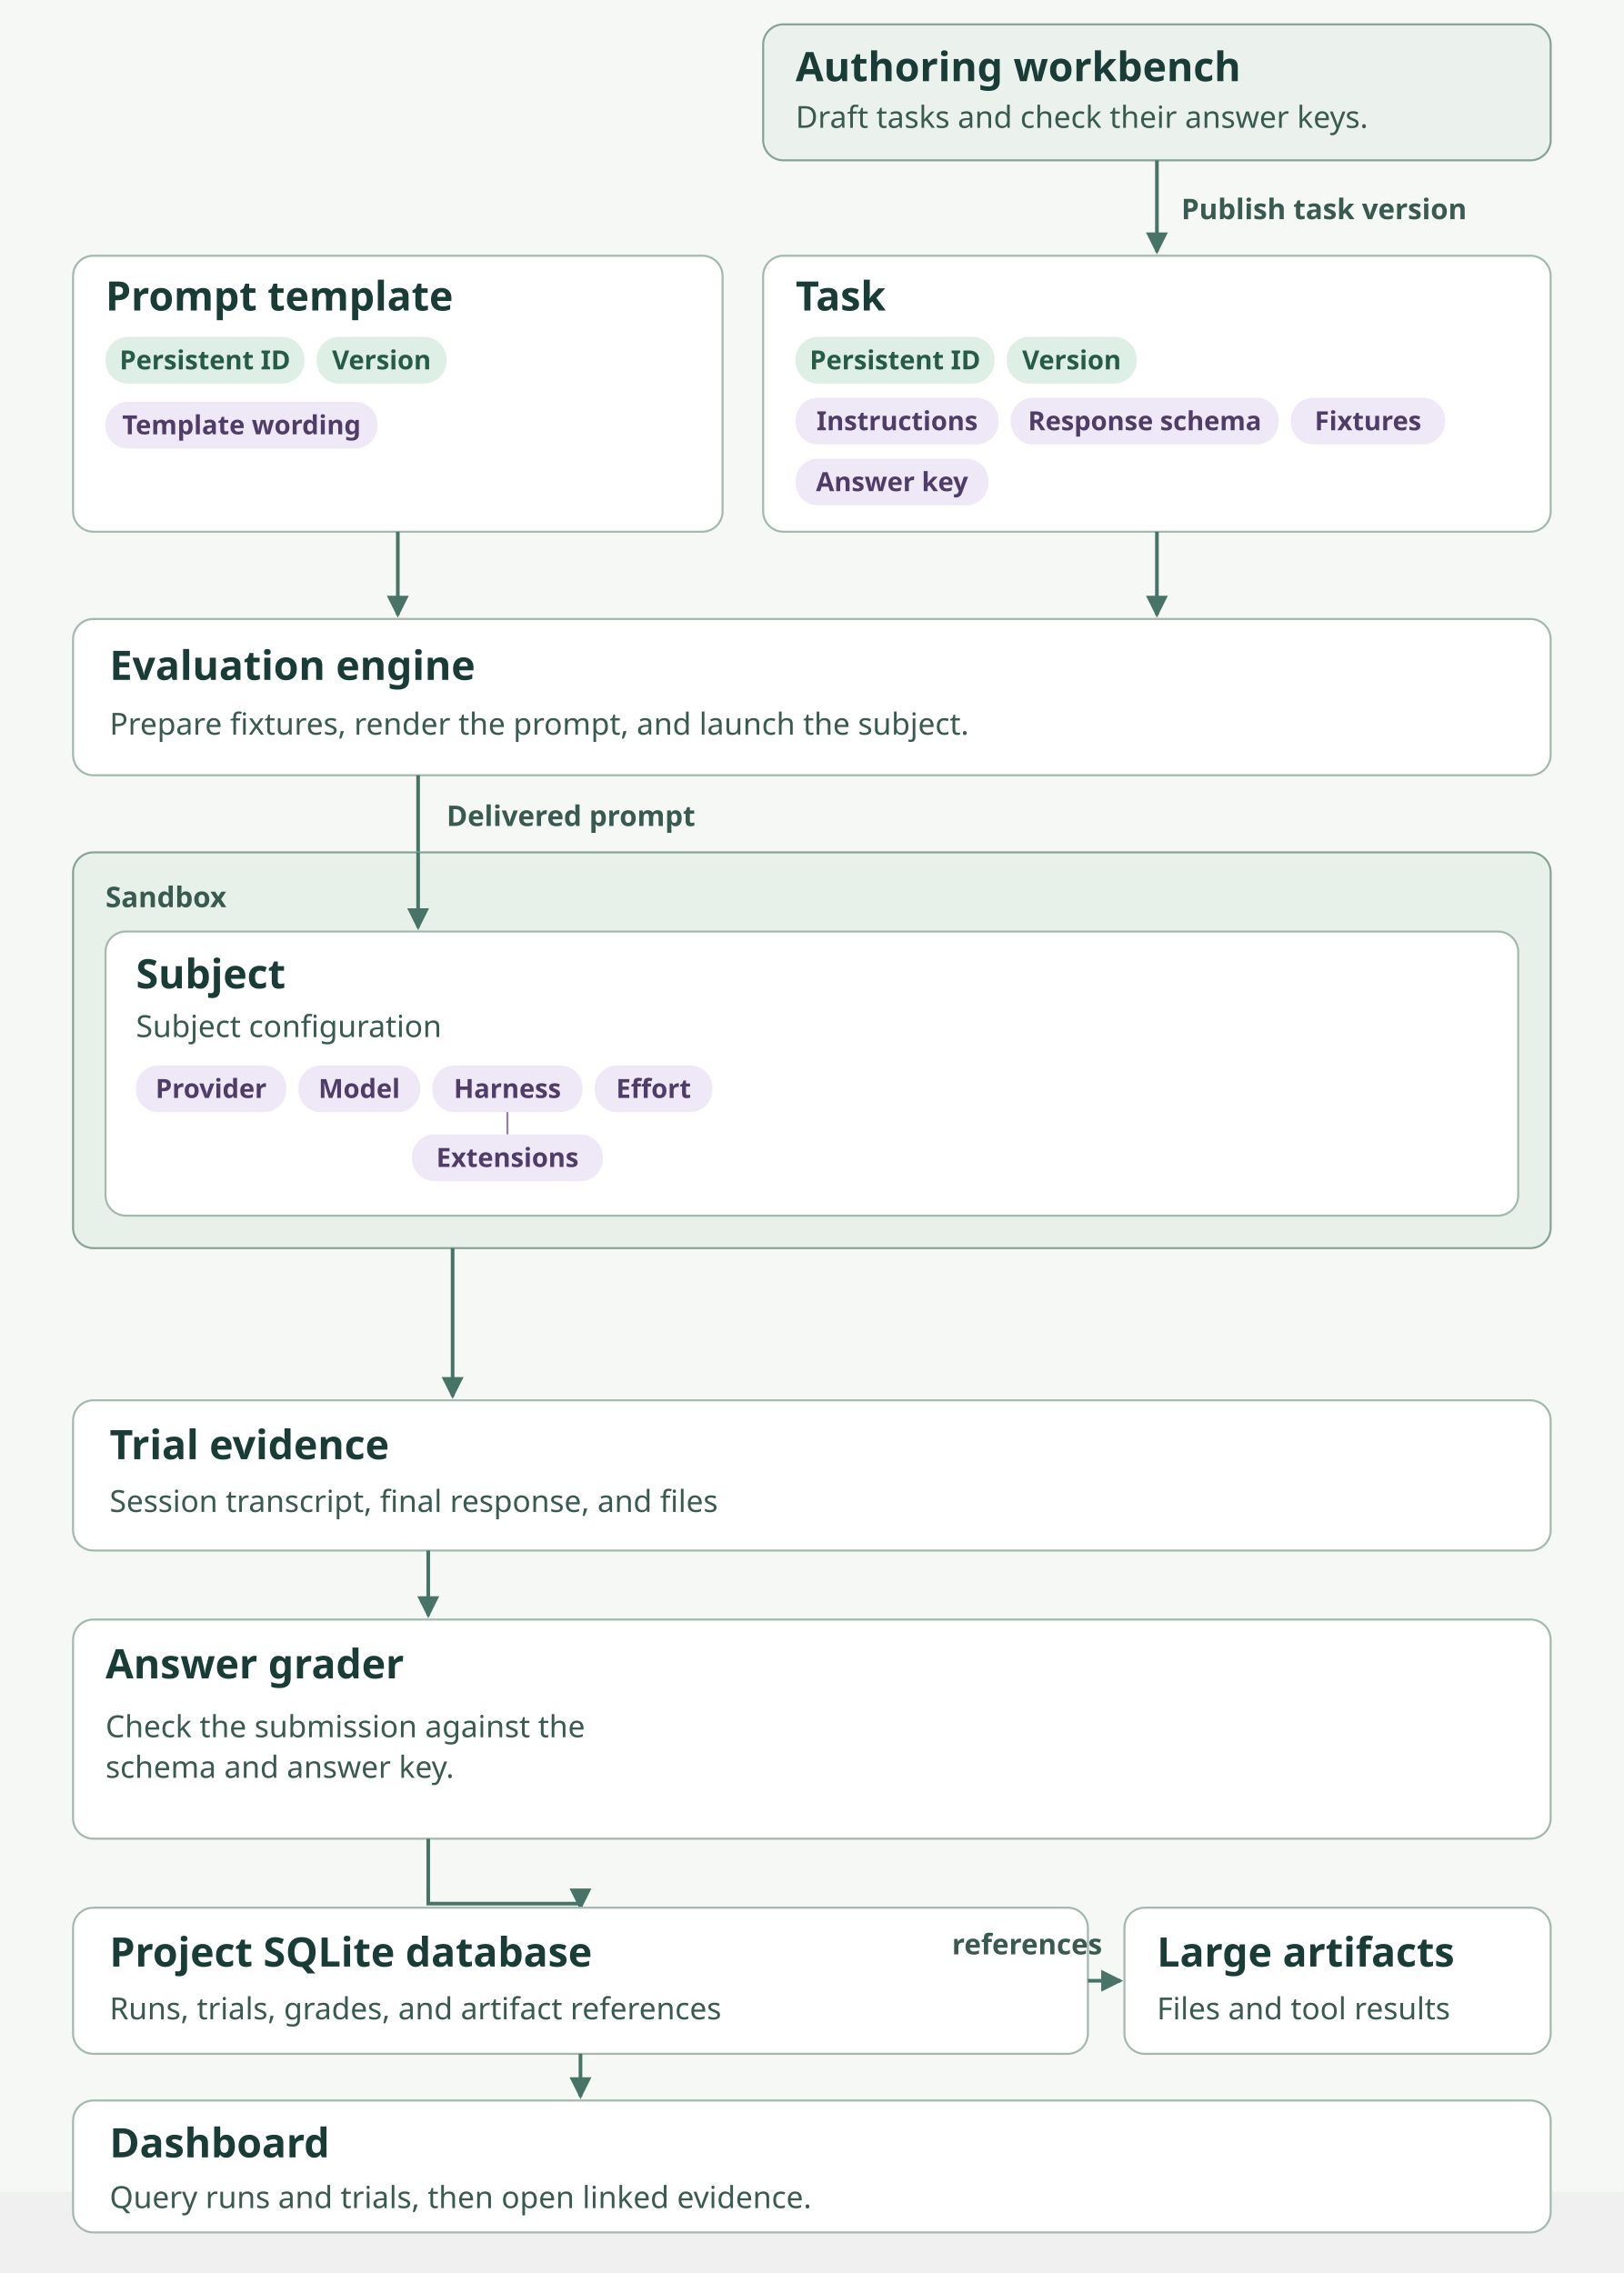
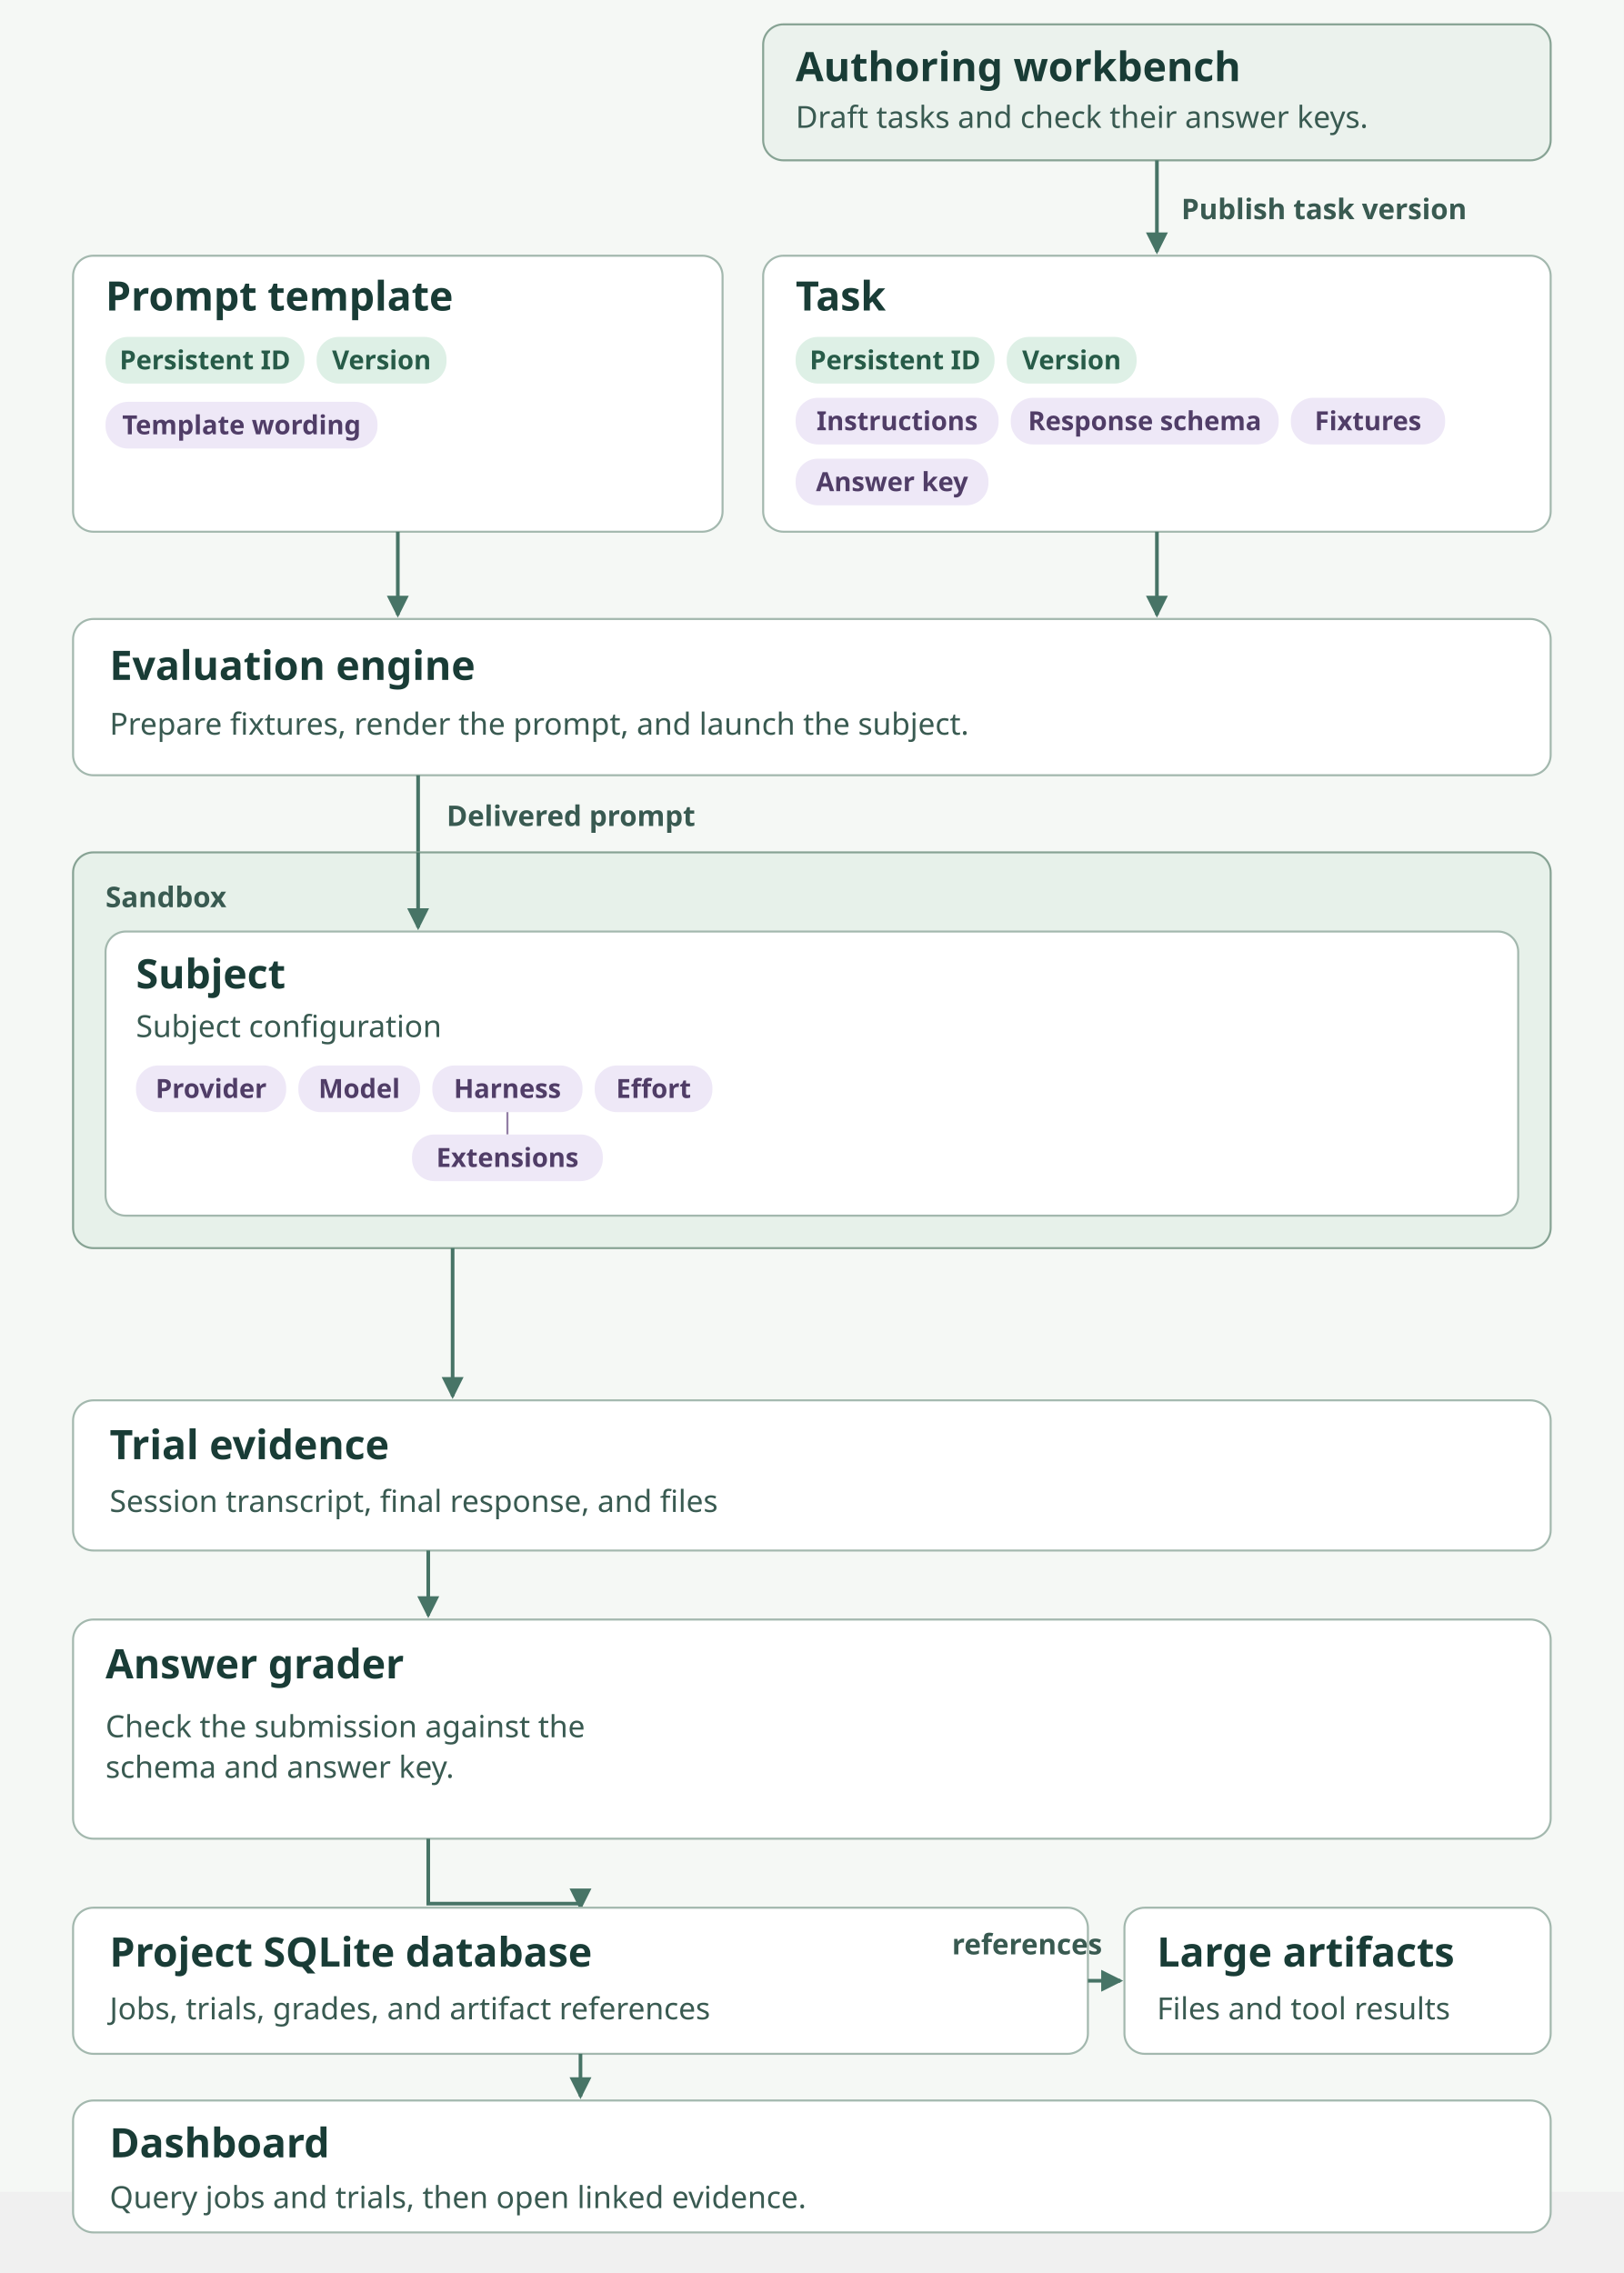
<svg xmlns="http://www.w3.org/2000/svg" width="800" height="1120" viewBox="0 0 800 1120" role="img" aria-labelledby="arch-title arch-desc">
  <defs>
    <marker id="tip" viewBox="0 0 8 8" refX="7" refY="4" markerWidth="6" markerHeight="6" orient="auto-start-reverse">
      <path d="M0 0L8 4L0 8Z" fill="#477466" />
    </marker>
  </defs>
  <style>.arch-title{font:600 20px sans-serif;fill:#193c36}.arch-detail{font:15px sans-serif;fill:#395a51}.arch-label{font:600 14px sans-serif;fill:#395a51}.arch-chip{font:600 13px sans-serif;text-anchor:middle}.arch-arrow{fill:none;stroke:#477466;stroke-width:1.8;marker-end:url(#tip)}</style>
  <rect width="800" height="1080" fill="#f5f8f5" />
  <rect x="376" y="12" width="388" height="67" rx="10" fill="#ebf2ed" stroke="#87a394" />
  <text x="392" y="40" class="arch-title">Authoring workbench</text>
  <text x="392" y="63" class="arch-detail">Draft tasks and check their answer keys.</text>
  <path class="arch-arrow" d="M570 79V124" />
  <text x="582" y="108" class="arch-label">Publish task version</text>
  <g transform="translate(0 70)">
    <rect x="36" y="56" width="320" height="136" rx="10" fill="#fff" stroke="#a3b8ae" />
    <text x="52" y="83" class="arch-title">Prompt template</text>
    <rect x="52" y="96" width="98" height="23" rx="11" fill="#def0e6" stroke="none" />
    <text class="arch-chip" x="101" y="112" fill="#275b48">Persistent ID</text>
    <rect x="156" y="96" width="64" height="23" rx="11" fill="#def0e6" stroke="none" />
    <text class="arch-chip" x="188" y="112" fill="#275b48">Version</text>
    <rect x="376" y="56" width="388" height="136" rx="10" fill="#fff" stroke="#a3b8ae" />
    <text x="392" y="83" class="arch-title">Task</text>
    <rect x="392" y="96" width="98" height="23" rx="11" fill="#def0e6" stroke="none" />
    <text class="arch-chip" x="441" y="112" fill="#275b48">Persistent ID</text>
    <rect x="496" y="96" width="64" height="23" rx="11" fill="#def0e6" stroke="none" />
    <text class="arch-chip" x="528" y="112" fill="#275b48">Version</text>
    <rect x="52" y="128" width="134" height="23" rx="11" fill="#eee8f7" stroke="none" />
    <text class="arch-chip" x="119" y="144" fill="#503d67">Template wording</text>
    <rect x="392" y="126" width="100" height="23" rx="11" fill="#eee8f7" stroke="none" />
    <text class="arch-chip" x="442" y="142" fill="#503d67">Instructions</text>
    <rect x="498" y="126" width="132" height="23" rx="11" fill="#eee8f7" stroke="none" />
    <text class="arch-chip" x="564" y="142" fill="#503d67">Response schema</text>
    <rect x="636" y="126" width="76" height="23" rx="11" fill="#eee8f7" stroke="none" />
    <text class="arch-chip" x="674" y="142" fill="#503d67">Fixtures</text>
    <rect x="392" y="156" width="95" height="23" rx="11" fill="#eee8f7" stroke="none" />
    <text class="arch-chip" x="439.5" y="172" fill="#503d67">Answer key</text>
    <path class="arch-arrow" d="M196 192V233" />
    <path class="arch-arrow" d="M570 192V233" />
    <rect x="36" y="235" width="728" height="77" rx="10" fill="#fff" stroke="#a3b8ae" />
    <text x="54" y="265" class="arch-title">Evaluation engine</text>
    <text x="54" y="292" class="arch-detail">Prepare fixtures, render the prompt, and launch the subject.</text>
    <path fill="none" stroke="#477466" stroke-width="1.8" d="M206 312V350" />
    <text x="220" y="337" class="arch-label">Delivered prompt</text>
    <rect x="36" y="350" width="728" height="195" rx="10" fill="#e7f1ea" stroke="#87a394" />
    <text x="52" y="377" class="arch-label">Sandbox</text>
    <rect x="52" y="389" width="696" height="140" rx="10" fill="#fff" stroke="#a3b8ae" />
    <text x="67" y="417" class="arch-title">Subject</text>
    <text x="67" y="441" class="arch-detail">Subject configuration</text>
    <rect x="67" y="455" width="74" height="23" rx="11" fill="#eee8f7" stroke="none" />
    <text class="arch-chip" x="104" y="471" fill="#503d67">Provider</text>
    <rect x="147" y="455" width="60" height="23" rx="11" fill="#eee8f7" stroke="none" />
    <text class="arch-chip" x="177" y="471" fill="#503d67">Model</text>
    <rect x="213" y="455" width="74" height="23" rx="11" fill="#eee8f7" stroke="none" />
    <text class="arch-chip" x="250" y="471" fill="#503d67">Harness</text>
    <rect x="293" y="455" width="58" height="23" rx="11" fill="#eee8f7" stroke="none" />
    <text class="arch-chip" x="322" y="471" fill="#503d67">Effort</text>
    <path d="M250 478v11" stroke="#927ea5" fill="none" />
    <rect x="203" y="489" width="94" height="23" rx="11" fill="#eee8f7" />
    <text class="arch-chip" x="250" y="505" fill="#503d67">Extensions</text>
    <path class="arch-arrow" d="M206 350V387" />
    <path class="arch-arrow" d="M223 545V618" />
    <rect x="36" y="620" width="728" height="74" rx="10" fill="#fff" stroke="#a3b8ae" />
    <text x="54" y="649" class="arch-title">Trial evidence</text>
    <text x="54" y="675" class="arch-detail">Session transcript, final response, and files</text>
    <path class="arch-arrow" d="M211 694V726" />
    <rect x="36" y="728" width="728" height="108" rx="10" fill="#fff" stroke="#a3b8ae" />
    <text x="52" y="757" class="arch-title">Answer grader</text>
    <text x="52" y="786" class="arch-detail">Check the submission against the</text>
    <text x="52" y="806" class="arch-detail">schema and answer key.</text>
    <path class="arch-arrow" d="M211 836V868H286V870" />
    <rect x="36" y="870" width="500" height="72" rx="10" fill="#fff" stroke="#a3b8ae" />
    <text x="54" y="899" class="arch-title">Project SQLite database</text>
-     <text x="54" y="925" class="arch-detail">Runs, trials, grades, and artifact references</text>
+     <text x="54" y="925" class="arch-detail">Jobs, trials, grades, and artifact references</text>
    <rect x="554" y="870" width="210" height="72" rx="10" fill="#fff" stroke="#a3b8ae" />
    <text x="570" y="899" class="arch-title">Large artifacts</text>
    <text x="570" y="925" class="arch-detail">Files and tool results</text>
    <path class="arch-arrow" d="M536 906H552" />
    <text x="469" y="893" class="arch-label">references</text>
    <path class="arch-arrow" d="M286 942V963" />
    <rect x="36" y="965" width="728" height="65" rx="10" fill="#fff" stroke="#a3b8ae" />
    <text x="54" y="993" class="arch-title">Dashboard</text>
-     <text x="54" y="1018" class="arch-detail">Query runs and trials, then open linked evidence.</text>
+     <text x="54" y="1018" class="arch-detail">Query jobs and trials, then open linked evidence.</text>
  </g>
</svg>
